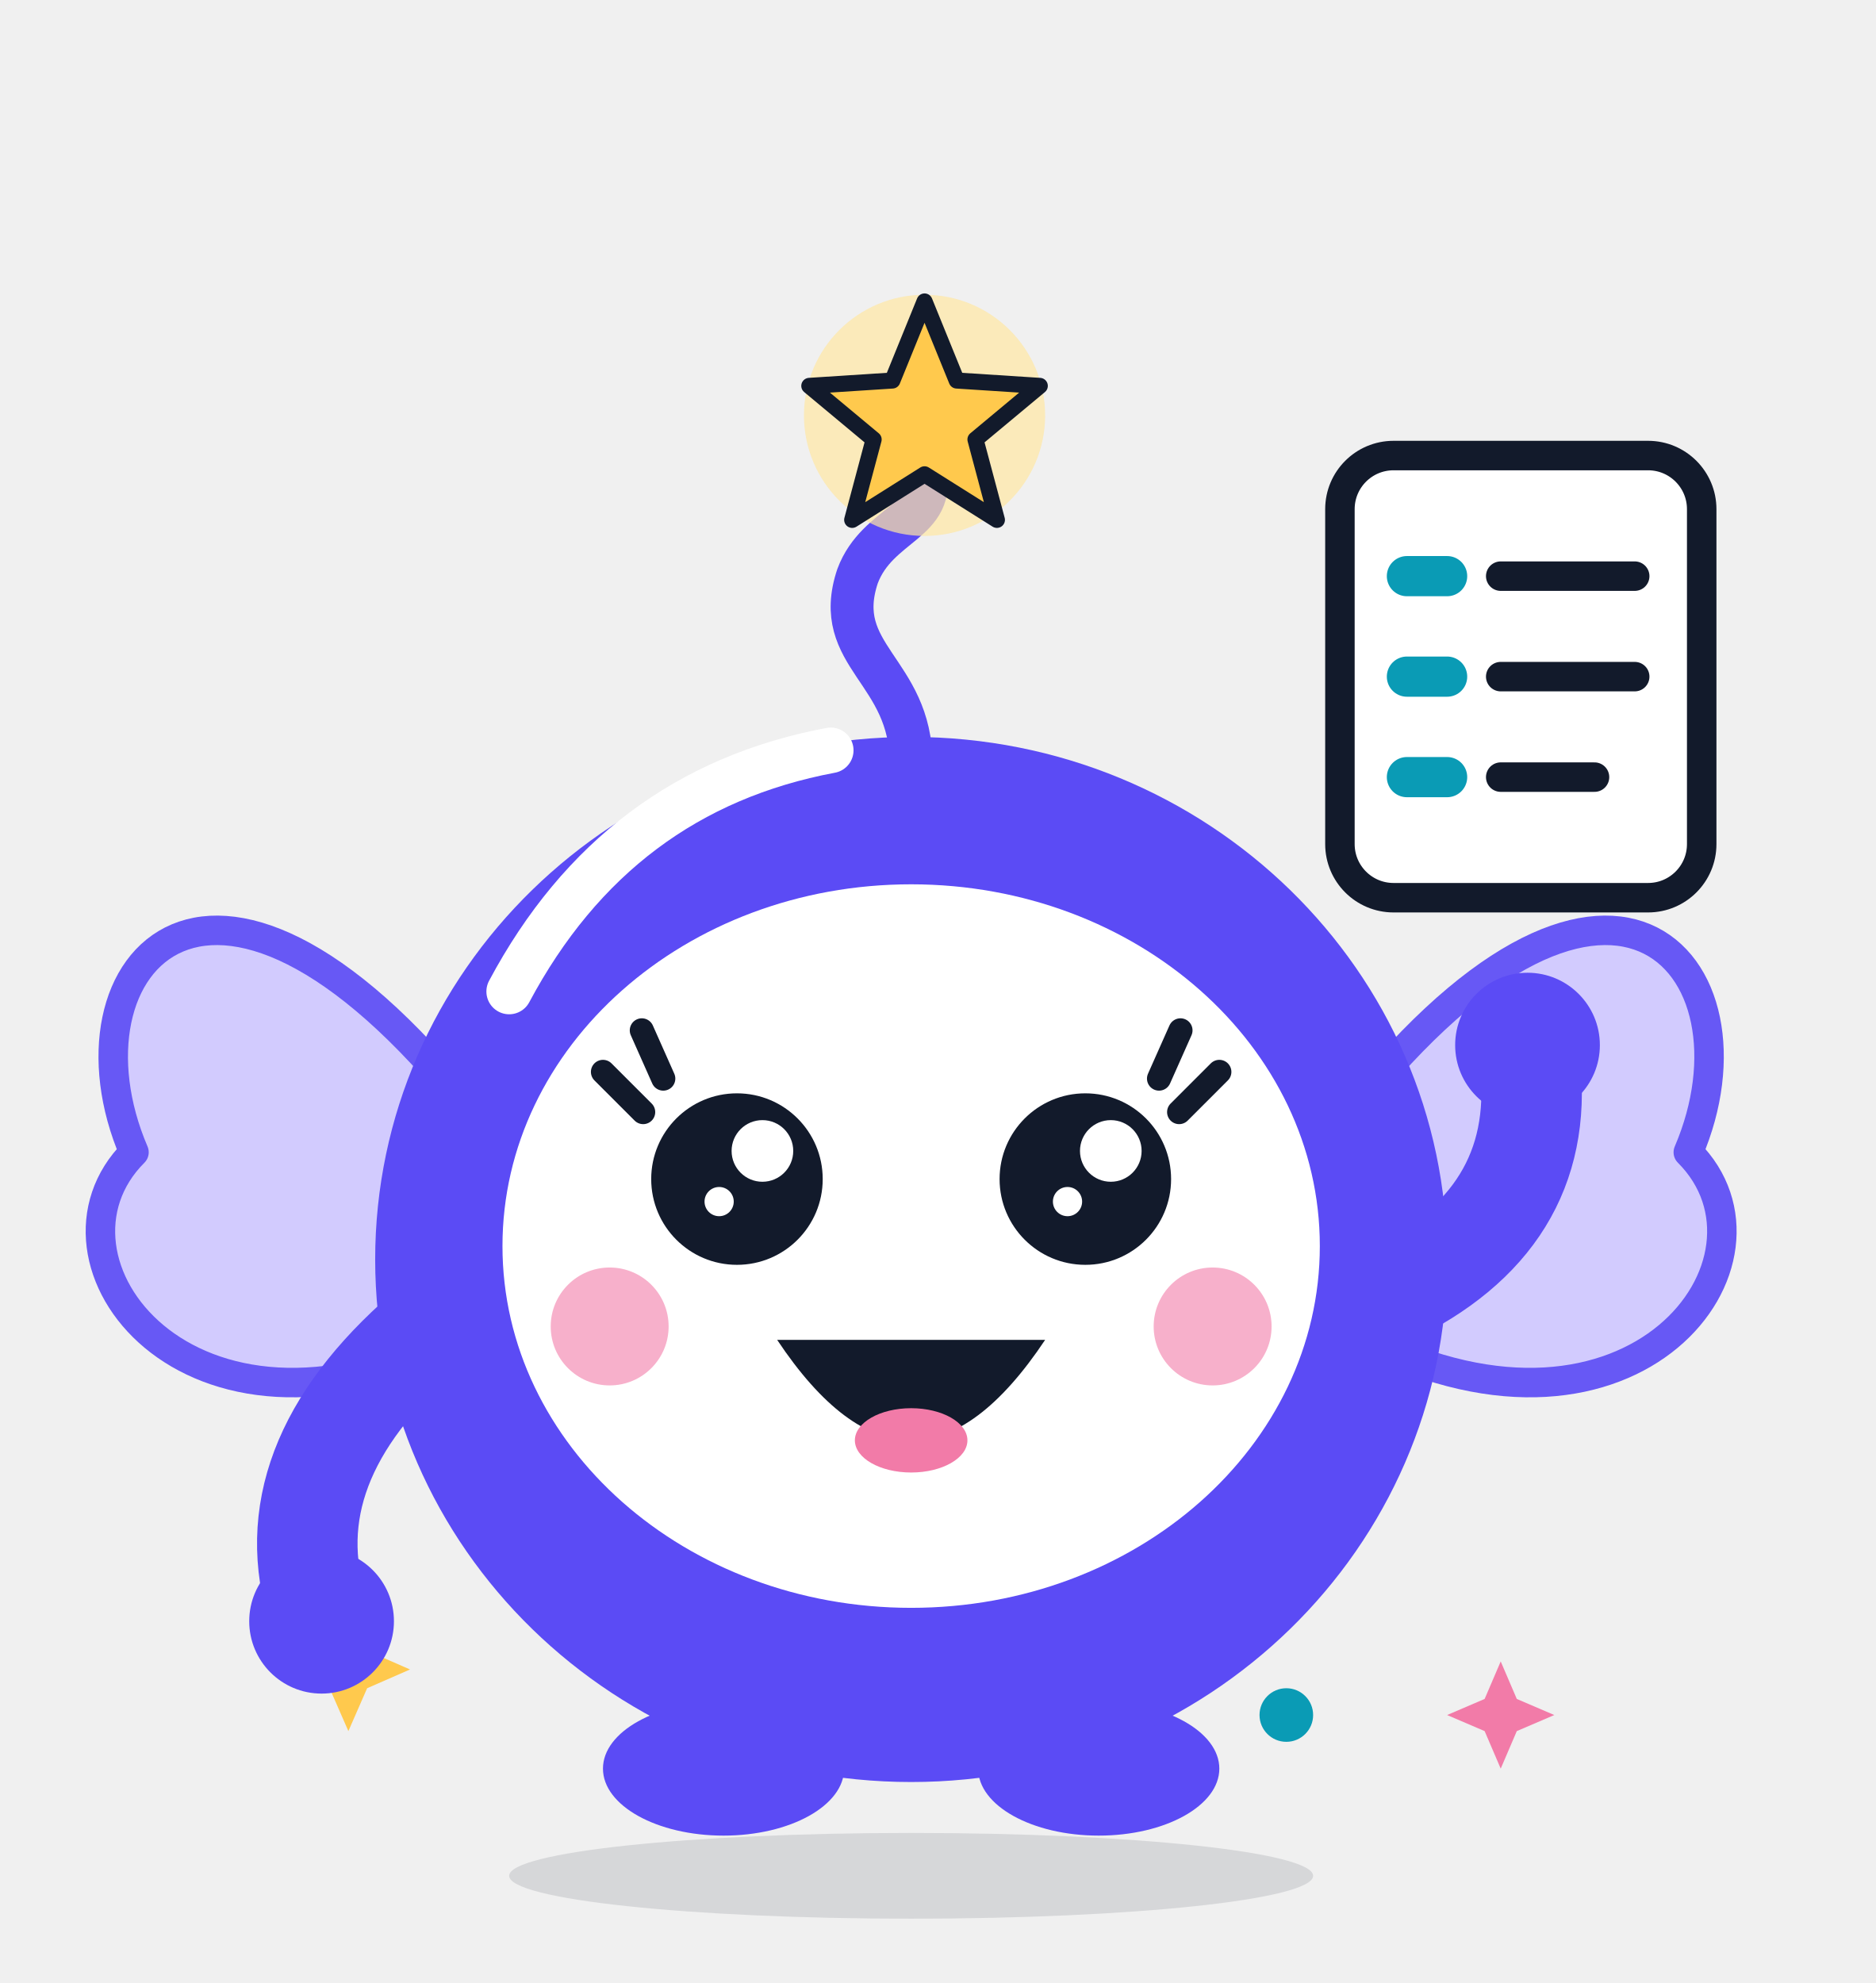
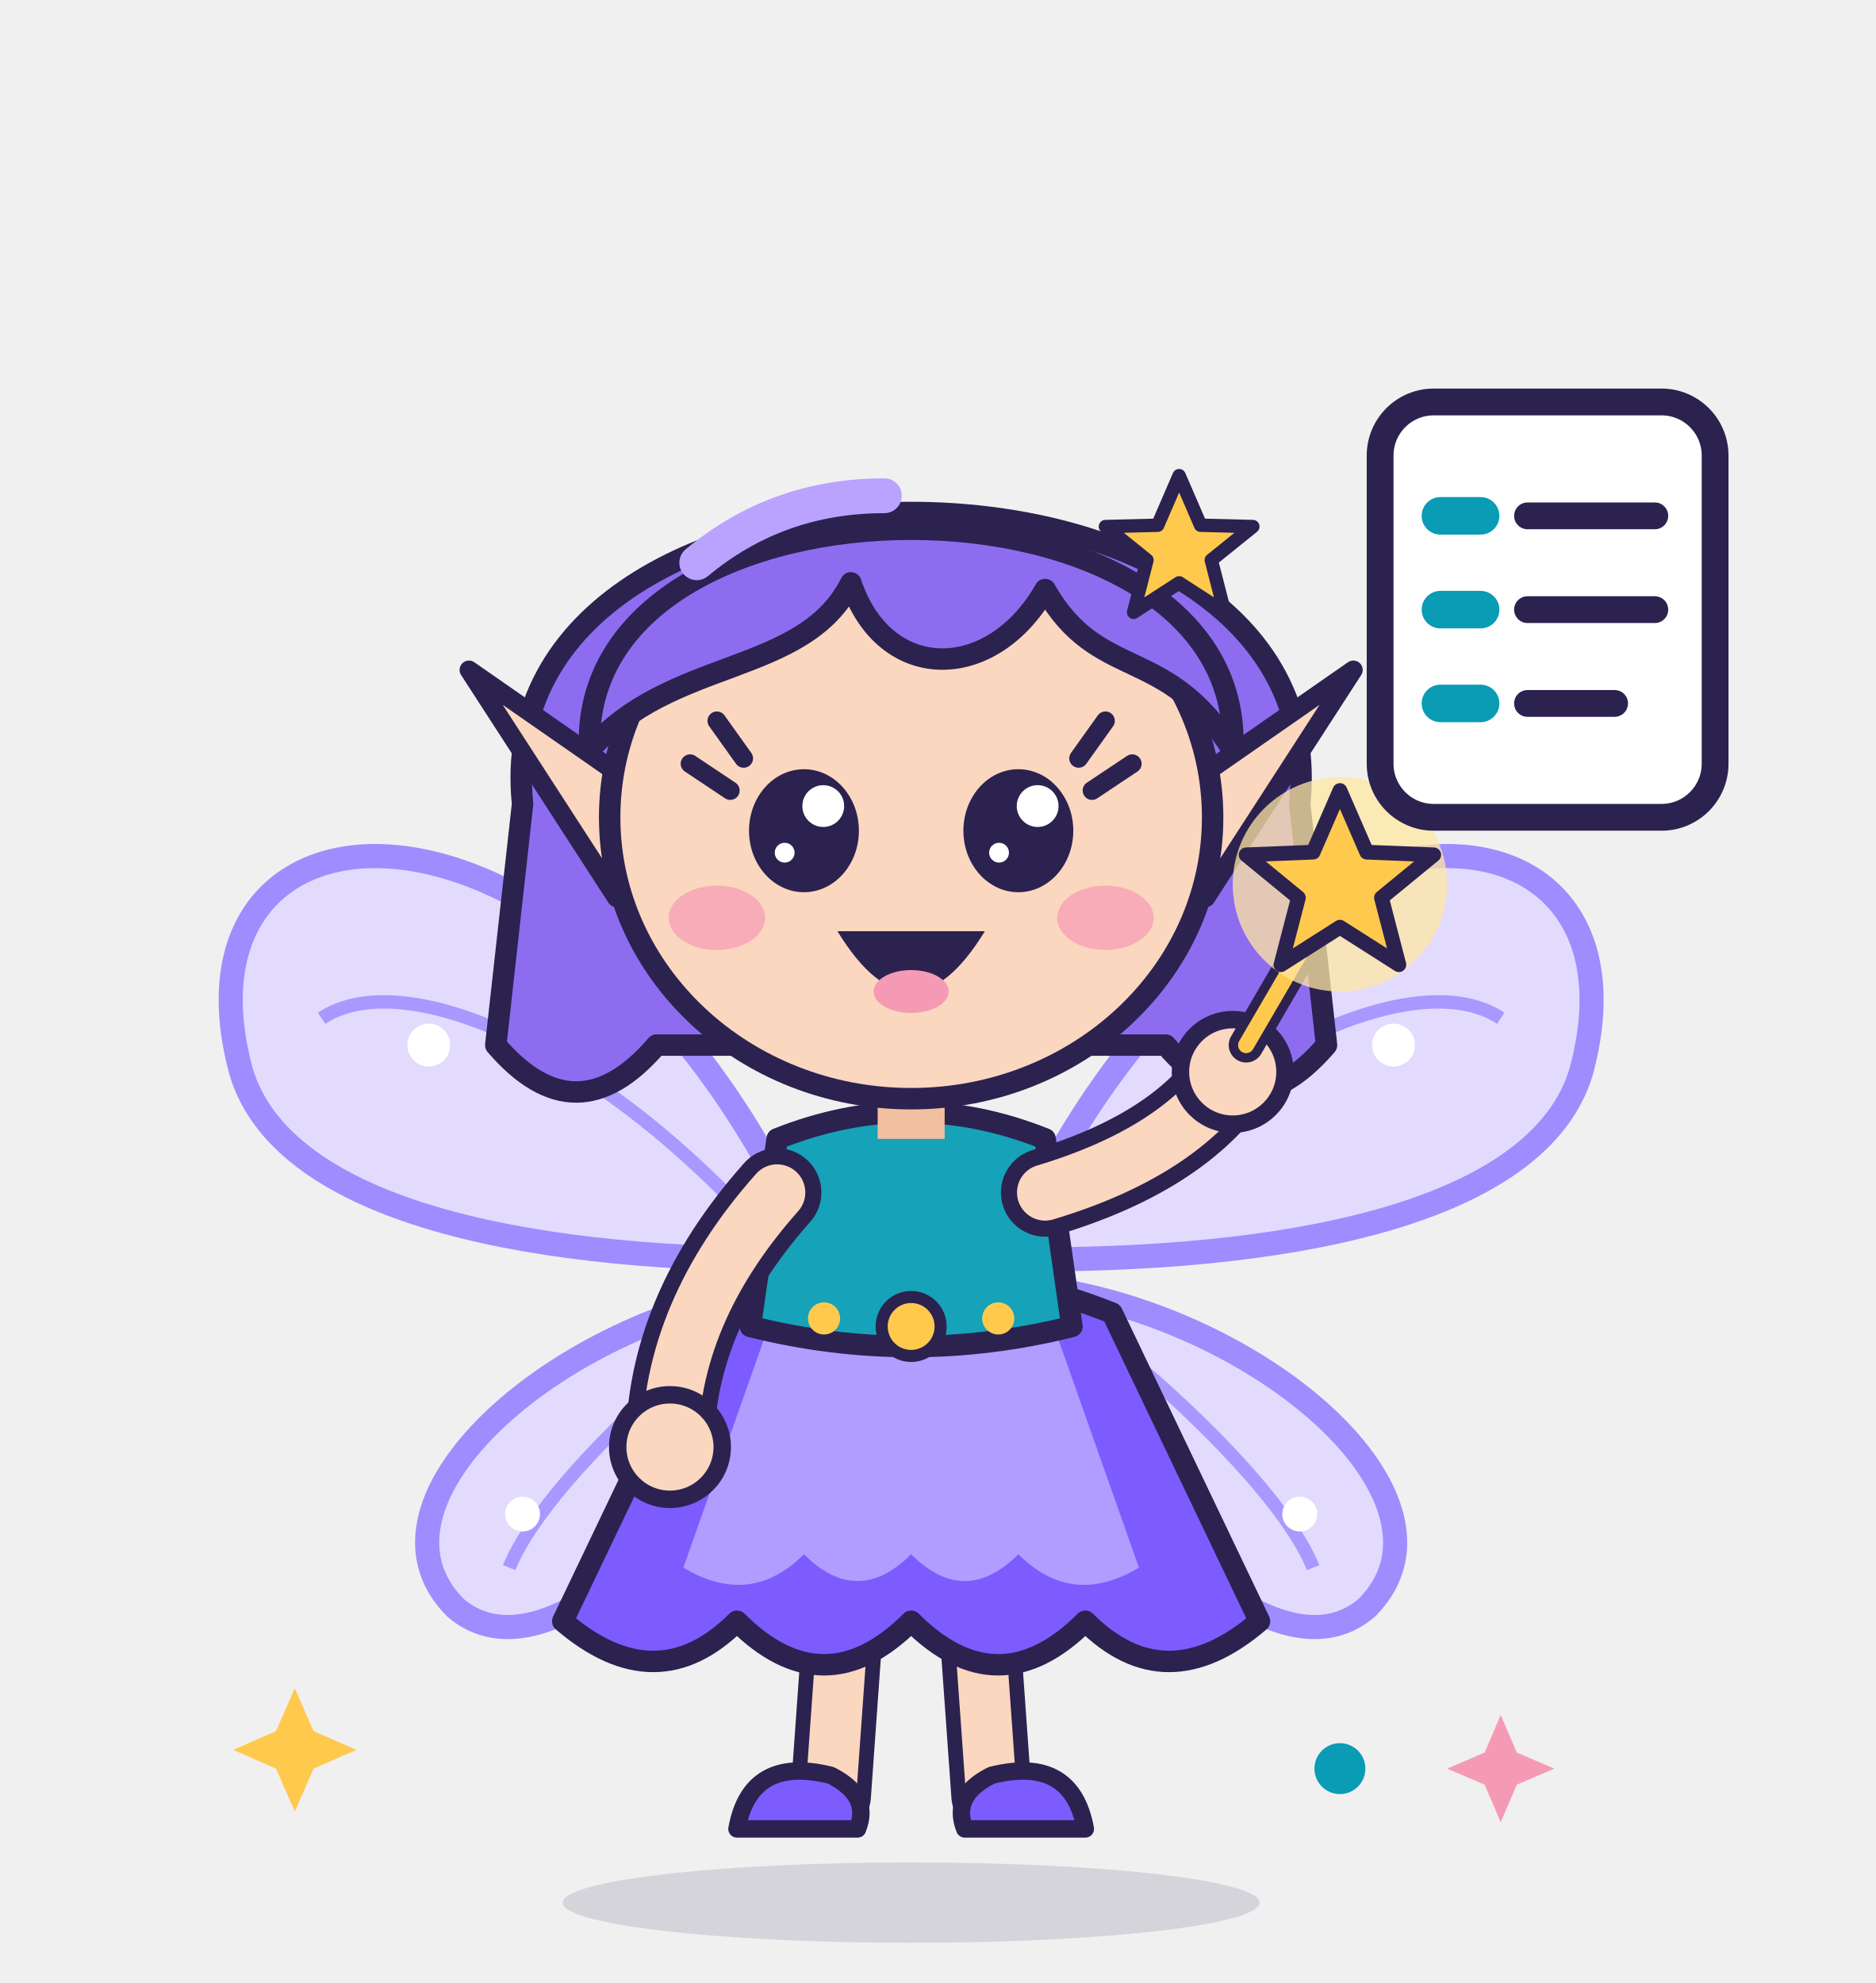
<svg xmlns="http://www.w3.org/2000/svg" viewBox="-8 -28 140 148" width="280" height="296" role="img" aria-labelledby="t">
  <style>.rd-wingL{transform-box:fill-box;transform-origin:100% 70%;animation:rd-flapL .38s ease-in-out infinite alternate}
.rd-wingR{transform-box:fill-box;transform-origin:0% 70%;animation:rd-flapR .38s ease-in-out infinite alternate}
.rd-star{transform-box:fill-box;transform-origin:center;animation:rd-star 2.2s ease-in-out infinite}
.rd-dust{transform-box:fill-box;transform-origin:center;animation:rd-dust 3s ease-in infinite}.rd-dust.b{animation-delay:1s}.rd-dust.c{animation-delay:2s}
.rd-shine{animation:rd-shine 3s ease-in-out infinite}
.rd-all{transform-box:fill-box;transform-origin:50% 100%;animation:rd-float 2.4s ease-in-out infinite}
.rd-look{animation:rd-look 5s ease-in-out infinite}
.rd-swing{transform-box:fill-box;transform-origin:100% 0%;animation:rd-swing 1.6s ease-in-out infinite alternate}
.rd-tip{transform-box:fill-box;transform-origin:center;animation:rd-tip 1.2s ease-in-out infinite alternate}
.rd-cheek{animation:rd-cheek 2.4s ease-in-out infinite}
.rd-dust,.rd-look,.rd-eyes,.rd-mouth-t,.rd-wave,.rd-bulb,.rd-ping,.rd-spark,.rd-dot,.rd-drop,.rd-sym,.rd-armL,.rd-armR,.rd-q{transform-box:fill-box;transform-origin:center}
.rd-eyes{animation:rd-blink 3.2s infinite}
.rd-ping{animation:rd-ping 2.4s ease-out infinite;transform-origin:50% 100%}
.rd-ping.b{animation-delay:.5s}
.rd-wave{transform-origin:0% 100%;animation:rd-wave .55s ease-in-out infinite alternate}
.rd-mouth-t{animation:rd-talk .24s ease-in-out infinite alternate}
.rd-snd{animation:rd-fade 1s ease-in-out infinite}.rd-snd.b{animation-delay:.3s}
.rd-bulb{animation:rd-pop 1.4s ease-in-out infinite alternate}
.rd-dot{animation:rd-fade 1.6s ease-in-out infinite}.rd-dot.b{animation-delay:.25s}.rd-dot.c{animation-delay:.5s}
.rd-spark{animation:rd-twinkle 1.1s ease-in-out infinite alternate}.rd-spark.b{animation-delay:.35s}.rd-spark.c{animation-delay:.7s}
.rd-jump{animation:rd-jump .5s cubic-bezier(.3,0,.5,1) infinite alternate}
.rd-drop{animation:rd-drop 1.8s ease-in infinite}
.rd-sym{animation:rd-bob 1.8s ease-in-out infinite alternate}.rd-sym.b{animation-delay:.4s}.rd-sym.c{animation-delay:.8s}
.rd-q{animation:rd-tilt 1.6s ease-in-out infinite alternate}
.rd-point{transform-box:fill-box;transform-origin:0% 100%;animation:rd-point .8s ease-in-out infinite alternate}
.rd-fist{transform-box:fill-box;transform-origin:100% 100%;animation:rd-fist .5s ease-in-out infinite alternate}
@keyframes rd-float{0%,100%{transform:translateY(0) rotate(0deg) scale(1,1)}25%{transform:translateY(-5px) rotate(-2.5deg) scale(.98,1.03)}50%{transform:translateY(-7px) rotate(0deg) scale(1,1)}75%{transform:translateY(-5px) rotate(2.5deg) scale(.98,1.03)}}
@keyframes rd-flapL{from{transform:rotate(8deg) scaleX(1)}to{transform:rotate(-14deg) scaleX(.72)}}
@keyframes rd-flapR{from{transform:rotate(-8deg) scaleX(1)}to{transform:rotate(14deg) scaleX(.72)}}
@keyframes rd-star{0%,100%{transform:rotate(0deg) scale(1)}50%{transform:rotate(72deg) scale(1.22)}}
@keyframes rd-dust{0%{transform:translateY(8px) scale(.3);opacity:0}20%{opacity:1}100%{transform:translateY(-26px) scale(1) rotate(90deg);opacity:0}}
@keyframes rd-shine{0%,100%{opacity:.35}50%{opacity:.75}}
@keyframes rd-look{0%,30%,100%{transform:translateX(0)}38%,55%{transform:translateX(-2.5px)}63%,80%{transform:translateX(2.5px)}}
@keyframes rd-swing{from{transform:rotate(-12deg)}to{transform:rotate(10deg)}}
@keyframes rd-tip{from{transform:scale(.85)}to{transform:scale(1.25)}}
@keyframes rd-cheek{0%,100%{opacity:.35}50%{opacity:.75}}
@keyframes rd-blink{0%,93%,100%{transform:scaleY(1)}96.5%{transform:scaleY(.08)}}
@keyframes rd-ping{0%{opacity:.9;transform:scale(.5)}100%{opacity:0;transform:scale(1.25)}}
@keyframes rd-wave{from{transform:rotate(-18deg)}to{transform:rotate(24deg)}}
@keyframes rd-talk{from{transform:scaleY(.3)}to{transform:scaleY(1.4)}}
@keyframes rd-fade{0%,100%{opacity:.15}50%{opacity:1}}
@keyframes rd-pop{from{transform:scale(.8) rotate(-6deg)}to{transform:scale(1.2) rotate(6deg)}}
@keyframes rd-twinkle{from{transform:scale(.4) rotate(0deg);opacity:.3}to{transform:scale(1.1) rotate(25deg);opacity:1}}
@keyframes rd-jump{from{transform:translateY(0) scale(1.04,.96)}to{transform:translateY(-12px) scale(.97,1.04)}}
@keyframes rd-drop{0%{transform:translateY(-3px);opacity:0}25%{opacity:1}100%{transform:translateY(9px);opacity:0}}
@keyframes rd-bob{from{transform:translateY(4px) rotate(-8deg)}to{transform:translateY(-5px) rotate(8deg)}}
@keyframes rd-tilt{from{transform:rotate(-14deg) translateY(2px)}to{transform:rotate(14deg) translateY(-3px)}}
@keyframes rd-point{from{transform:rotate(4deg)}to{transform:rotate(-16deg)}}
@keyframes rd-fist{from{transform:rotate(-6deg)}to{transform:rotate(16deg)}}
@media (prefers-reduced-motion:reduce){.rd-all,.rd-all *{animation:none!important}}</style>
-   <ellipse cx="60" cy="112" rx="30" ry="3.2" fill="#121A2B" opacity=".12" />
+   <ellipse cx="60" cy="114" rx="26" ry="3" fill="#2B2250" opacity=".14" />
+   <path class="rd-dust" d="M14 98 l1.4 3.2 l3.2 1.4 l-3.2 1.4 l-1.4 3.2 l-1.4 -3.2 l-3.2 -1.4 l3.2 -1.4 z" fill="#FFC94D" />
+   <path class="rd-dust b" d="M104 100 l1.2 2.8 l2.8 1.2 l-2.8 1.2 l-1.2 2.8 l-1.2 -2.8 l-2.8 -1.2 l2.8 -1.2 z" fill="#F59AB5" />
+   <circle class="rd-dust c" cx="92" cy="104" r="1.9" fill="#0A9BB5" />
  <g class="rd-all">
    <g>
-       <path class="rd-wingL" d="M28 56 C8 30 -4 44 2 58 C-6 66 6 82 26 72 Z" fill="#CFC8FF" stroke="#5B4BF5" stroke-width="2.2" stroke-linejoin="round" opacity=".92" />
-       <path class="rd-wingR" d="M92 56 C112 30 124 44 118 58 C126 66 114 82 94 72 Z" fill="#CFC8FF" stroke="#5B4BF5" stroke-width="2.2" stroke-linejoin="round" opacity=".92" />
-       <path d="M60 29 C60 22 54 21 56 15 C57.5 11 62 11 61 7" fill="none" stroke="#5B4BF5" stroke-width="3.2" stroke-linecap="round" />
-       <circle class="rd-ping" cx="61" cy="3" r="9" fill="#FFE7A3" opacity=".7" />
-       <path class="rd-star" d="M61 -5.5 L63.4 0.4 L69.6 0.8 L64.8 4.8 L66.4 10.8 L61 7.4 L55.6 10.8 L57.2 4.8 L52.4 0.8 L58.6 0.4 Z" fill="#FFC94D" stroke="#121A2B" stroke-width="1.2" stroke-linejoin="round" />
-       <path class="rd-dust" d="M18 92 l1.4 3.2 l3.2 1.4 l-3.2 1.4 l-1.4 3.2 l-1.4 -3.2 l-3.2 -1.4 l3.2 -1.4 z" fill="#FFC94D" />
-       <path class="rd-dust b" d="M104 96 l1.2 2.8 l2.8 1.2 l-2.8 1.2 l-1.2 2.8 l-1.2 -2.8 l-2.8 -1.2 l2.8 -1.2 z" fill="#F27BA8" />
-       <circle class="rd-dust c" cx="88" cy="100" r="2" fill="#0A9BB5" />
-       <ellipse cx="46" cy="104" rx="9" ry="5" fill="#5B4BF5" />
-       <ellipse cx="74" cy="104" rx="9" ry="5" fill="#5B4BF5" />
-       <g class="rd-swing">
-         <path d="M23 72 Q12 82 16 93" fill="none" stroke="#5B4BF5" stroke-width="7.5" stroke-linecap="round" />
-         <circle cx="16" cy="93" r="5.4" fill="#5B4BF5" />
+       <g class="rd-wingL">
+         <path d="M51 62 C34 28 4 30 10 52 C13 62 30 66 51 66 Z" fill="#E2DAFF" stroke="#9B87FF" stroke-width="1.8" stroke-linejoin="round" opacity=".95" />
+         <path d="M51 68 C34 70 18 84 26 92 C33 98 46 84 51 72 Z" fill="#E2DAFF" stroke="#9B87FF" stroke-width="1.8" stroke-linejoin="round" opacity=".95" />
+         <path d="M48 63 C36 50 22 44 16 48 M48 70 C40 76 32 84 30 89" fill="none" stroke="#9B87FF" stroke-width="1" opacity=".8" />
+         <circle cx="24" cy="50" r="1.6" fill="#FFFFFF" />
+         <circle cx="31" cy="85" r="1.3" fill="#FFFFFF" />
      </g>
-       <g class="rd-point">
-         <path d="M97 68 Q108 62 106 50" fill="none" stroke="#5B4BF5" stroke-width="7.5" stroke-linecap="round" />
-         <circle cx="106" cy="50" r="5.4" fill="#5B4BF5" />
+       <g class="rd-wingR">
+         <path d="M69 62 C86 28 116 30 110 52 C107 62 90 66 69 66 Z" fill="#E2DAFF" stroke="#9B87FF" stroke-width="1.8" stroke-linejoin="round" opacity=".95" />
+         <path d="M69 68 C86 70 102 84 94 92 C87 98 74 84 69 72 Z" fill="#E2DAFF" stroke="#9B87FF" stroke-width="1.8" stroke-linejoin="round" opacity=".95" />
+         <path d="M72 63 C84 50 98 44 104 48 M72 70 C80 76 88 84 90 89" fill="none" stroke="#9B87FF" stroke-width="1" opacity=".8" />
+         <circle cx="96" cy="50" r="1.6" fill="#FFFFFF" />
+         <circle cx="89" cy="85" r="1.3" fill="#FFFFFF" />
      </g>
-       <ellipse cx="60" cy="66" rx="40" ry="39" fill="#5B4BF5" />
-       <path class="rd-shine" d="M30 46 Q38 31 54 28" fill="none" stroke="#FFFFFF" stroke-width="3.4" stroke-linecap="round" />
-       <ellipse cx="60" cy="65" rx="30.5" ry="27" fill="#FFFFFF" />
+       <path d="M55 92 L54 106 M65 92 L66 106" stroke="#2B2250" stroke-width="6" stroke-linecap="round" />
+       <path d="M55 92 L54 106 M65 92 L66 106" stroke="#FAD7BE" stroke-width="3.8" stroke-linecap="round" />
+       <path d="M47 108.5 Q48 103 54 104.5 Q57 106 56 108.5 Z M73 108.5 Q72 103 66 104.5 Q63 106 64 108.5 Z" fill="#7C5CFF" stroke="#2B2250" stroke-width="1.3" stroke-linejoin="round" />
+       <path d="M45 70 Q60 64 75 70 L86 93 Q79 99 73 93 Q66.5 99.5 60 93 Q53.5 99.5 47 93 Q41 99 34 93 Z" fill="#7C5CFF" stroke="#2B2250" stroke-width="1.6" stroke-linejoin="round" />
+       <path d="M49 72 Q60 68 71 72 L77 89 Q72 92 68 88 Q64 92 60 88 Q56 92 52 88 Q48 92 43 89 Z" fill="#B9A8FF" opacity=".85" />
+       <path d="M50 57 Q60 53 70 57 L72 71 Q60 74 48 71 Z" fill="#16A2B8" stroke="#2B2250" stroke-width="1.6" stroke-linejoin="round" />
+       <circle cx="60" cy="71" r="2.2" fill="#FFC94D" stroke="#2B2250" stroke-width=".9" />
+       <circle cx="53.5" cy="70.4" r="1.2" fill="#FFC94D" />
+       <circle cx="66.5" cy="70.4" r="1.2" fill="#FFC94D" />
+       <path d="M57.5 51 h5 v6 h-5 Z" fill="#F2BFA0" />
+       <path d="M31 32 C28 3 92 3 89 32 L91 50 Q85 57 79 50 L41 50 Q35 57 29 50 Z" fill="#8E6CF0" stroke="#2B2250" stroke-width="1.6" stroke-linejoin="round" />
+       <path d="M38.5 30 L27 22 L38 39 Z M81.5 30 L93 22 L82 39 Z" fill="#FAD7BE" stroke="#2B2250" stroke-width="1.4" stroke-linejoin="round" />
+       <ellipse cx="60" cy="33" rx="22.5" ry="21" fill="#FAD7BE" stroke="#2B2250" stroke-width="1.6" />
      <g class="rd-cheek">
-         <circle cx="37.5" cy="71" r="4.4" fill="#F27BA8" opacity=".6" />
-         <circle cx="82.5" cy="71" r="4.4" fill="#F27BA8" opacity=".6" />
+         <ellipse cx="45.5" cy="40.5" rx="3.6" ry="2.4" fill="#F59AB5" opacity=".7" />
+         <ellipse cx="74.5" cy="40.5" rx="3.6" ry="2.4" fill="#F59AB5" opacity=".7" />
      </g>
      <g class="rd-look">
        <g class="rd-eyes">
-           <circle cx="47" cy="60" r="6.4" fill="#121A2B" />
-           <circle cx="48.9" cy="57.9" r="2.3" fill="#FFFFFF" />
-           <circle cx="45.67" cy="61.68" r="1.09" fill="#FFFFFF" />
-           <circle cx="73" cy="60" r="6.4" fill="#121A2B" />
-           <circle cx="74.9" cy="57.9" r="2.3" fill="#FFFFFF" />
-           <circle cx="71.67" cy="61.68" r="1.09" fill="#FFFFFF" />
-           <path d="M40 55 l-3 -3 M41.5 52.5 l-1.6 -3.6 M80 55 l3 -3 M78.5 52.5 l1.6 -3.6" stroke="#121A2B" stroke-width="1.8" stroke-linecap="round" />
+           <ellipse cx="52" cy="34" rx="4.1" ry="4.59" fill="#2B2250" />
+           <circle cx="53.44" cy="32.16" r="1.56" fill="#FFFFFF" />
+           <circle cx="50.56" cy="35.64" r="0.74" fill="#FFFFFF" />
+           <ellipse cx="68" cy="34" rx="4.1" ry="4.59" fill="#2B2250" />
+           <circle cx="69.44" cy="32.16" r="1.56" fill="#FFFFFF" />
+           <circle cx="66.56" cy="35.64" r="0.74" fill="#FFFFFF" />
+           <path d="M46.5 31 l-3 -2 M47.5 28.6 l-2 -2.8 M73.5 31 l3 -2 M72.5 28.6 l2 -2.8" stroke="#2B2250" stroke-width="1.4" stroke-linecap="round" />
        </g>
      </g>
-       <path d="M50 72 Q60 87 70 72 Z" fill="#121A2B" />
-       <ellipse cx="60" cy="79.5" rx="4.2" ry="2.4" fill="#F27BA8" />
+       <path d="M54.5 41.5 Q60 50.5 65.5 41.5 Z" fill="#2B2250" />
+       <ellipse cx="60" cy="46" rx="2.8" ry="1.6" fill="#F59AB5" />
+       <path d="M36 28 C35 6 85 6 84 28 C79 20 74 23 70 16 C66 23 58 23 55.5 15.5 C52 22.5 42 21 36 28 Z" fill="#8E6CF0" stroke="#2B2250" stroke-width="1.6" stroke-linejoin="round" />
+       <path class="rd-shine" d="M44 14 Q50 9 58 9" fill="none" stroke="#B9A3FF" stroke-width="2.6" stroke-linecap="round" />
+       <g transform="translate(80 13)">
+         <path class="rd-tip" d="M0 -5.5 L1.6 -1.8 L5.5 -1.7 L2.4 .8 L3.4 4.7 L0 2.5 L-3.4 4.7 L-2.4 .8 L-5.5 -1.7 L-1.6 -1.8 Z" fill="#FFC94D" stroke="#2B2250" stroke-width="1" stroke-linejoin="round" />
+       </g>
+       <g class="rd-swing">
+         <path d="M50 61 Q42 70 42 80" fill="none" stroke="#2B2250" stroke-width="6.6" stroke-linecap="round" />
+         <path d="M50 61 Q42 70 42 80" fill="none" stroke="#FAD7BE" stroke-width="4.2" stroke-linecap="round" />
+         <circle cx="42" cy="80" r="3.9" fill="#FAD7BE" stroke="#2B2250" stroke-width="1.3" />
+       </g>
+       <g class="rd-point">
+         <g>
+           <path d="M70 61 Q80 58 84 52" fill="none" stroke="#2B2250" stroke-width="6.6" stroke-linecap="round" />
+           <path d="M70 61 Q80 58 84 52" fill="none" stroke="#FAD7BE" stroke-width="4.2" stroke-linecap="round" />
+           <circle cx="84" cy="52" r="3.9" fill="#FAD7BE" stroke="#2B2250" stroke-width="1.3" />
+         </g>
+         <path d="M85 50 L92 38" stroke="#2B2250" stroke-width="2.6" stroke-linecap="round" />
+         <path d="M85 50 L92 38" stroke="#FFC94D" stroke-width="1.2" stroke-linecap="round" />
+         <g transform="translate(92 38)">
+           <circle class="rd-ping" r="8" fill="#FFE7A3" opacity=".75" />
+           <path class="rd-star" d="M0 -7 L2 -2.4 L7 -2.2 L3.1 1 L4.4 6 L0 3.2 L-4.4 6 L-3.1 1 L-7 -2.2 L-2 -2.4 Z" fill="#FFC94D" stroke="#2B2250" stroke-width="1.1" stroke-linejoin="round" />
+         </g>
+       </g>
      <g>
-         <rect x="92" y="6" width="27" height="33" rx="4" fill="#FFFFFF" stroke="#121A2B" stroke-width="2.2" />
-         <path d="M97 15 h3 M97 22.5 h3 M97 30 h3" stroke="#0A9BB5" stroke-width="3" stroke-linecap="round" />
-         <path d="M104 15 h10 M104 22.5 h10 M104 30 h7" stroke="#121A2B" stroke-width="2.2" stroke-linecap="round" />
+         <rect x="95" y="2" width="25" height="31" rx="4" fill="#FFFFFF" stroke="#2B2250" stroke-width="2" />
+         <path d="M99.5 10.5 h3 M99.5 17.5 h3 M99.5 24.5 h3" stroke="#0A9BB5" stroke-width="2.8" stroke-linecap="round" />
+         <path d="M106 10.5 h9.5 M106 17.5 h9.5 M106 24.5 h6.5" stroke="#2B2250" stroke-width="2" stroke-linecap="round" />
      </g>
    </g>
  </g>
</svg>
